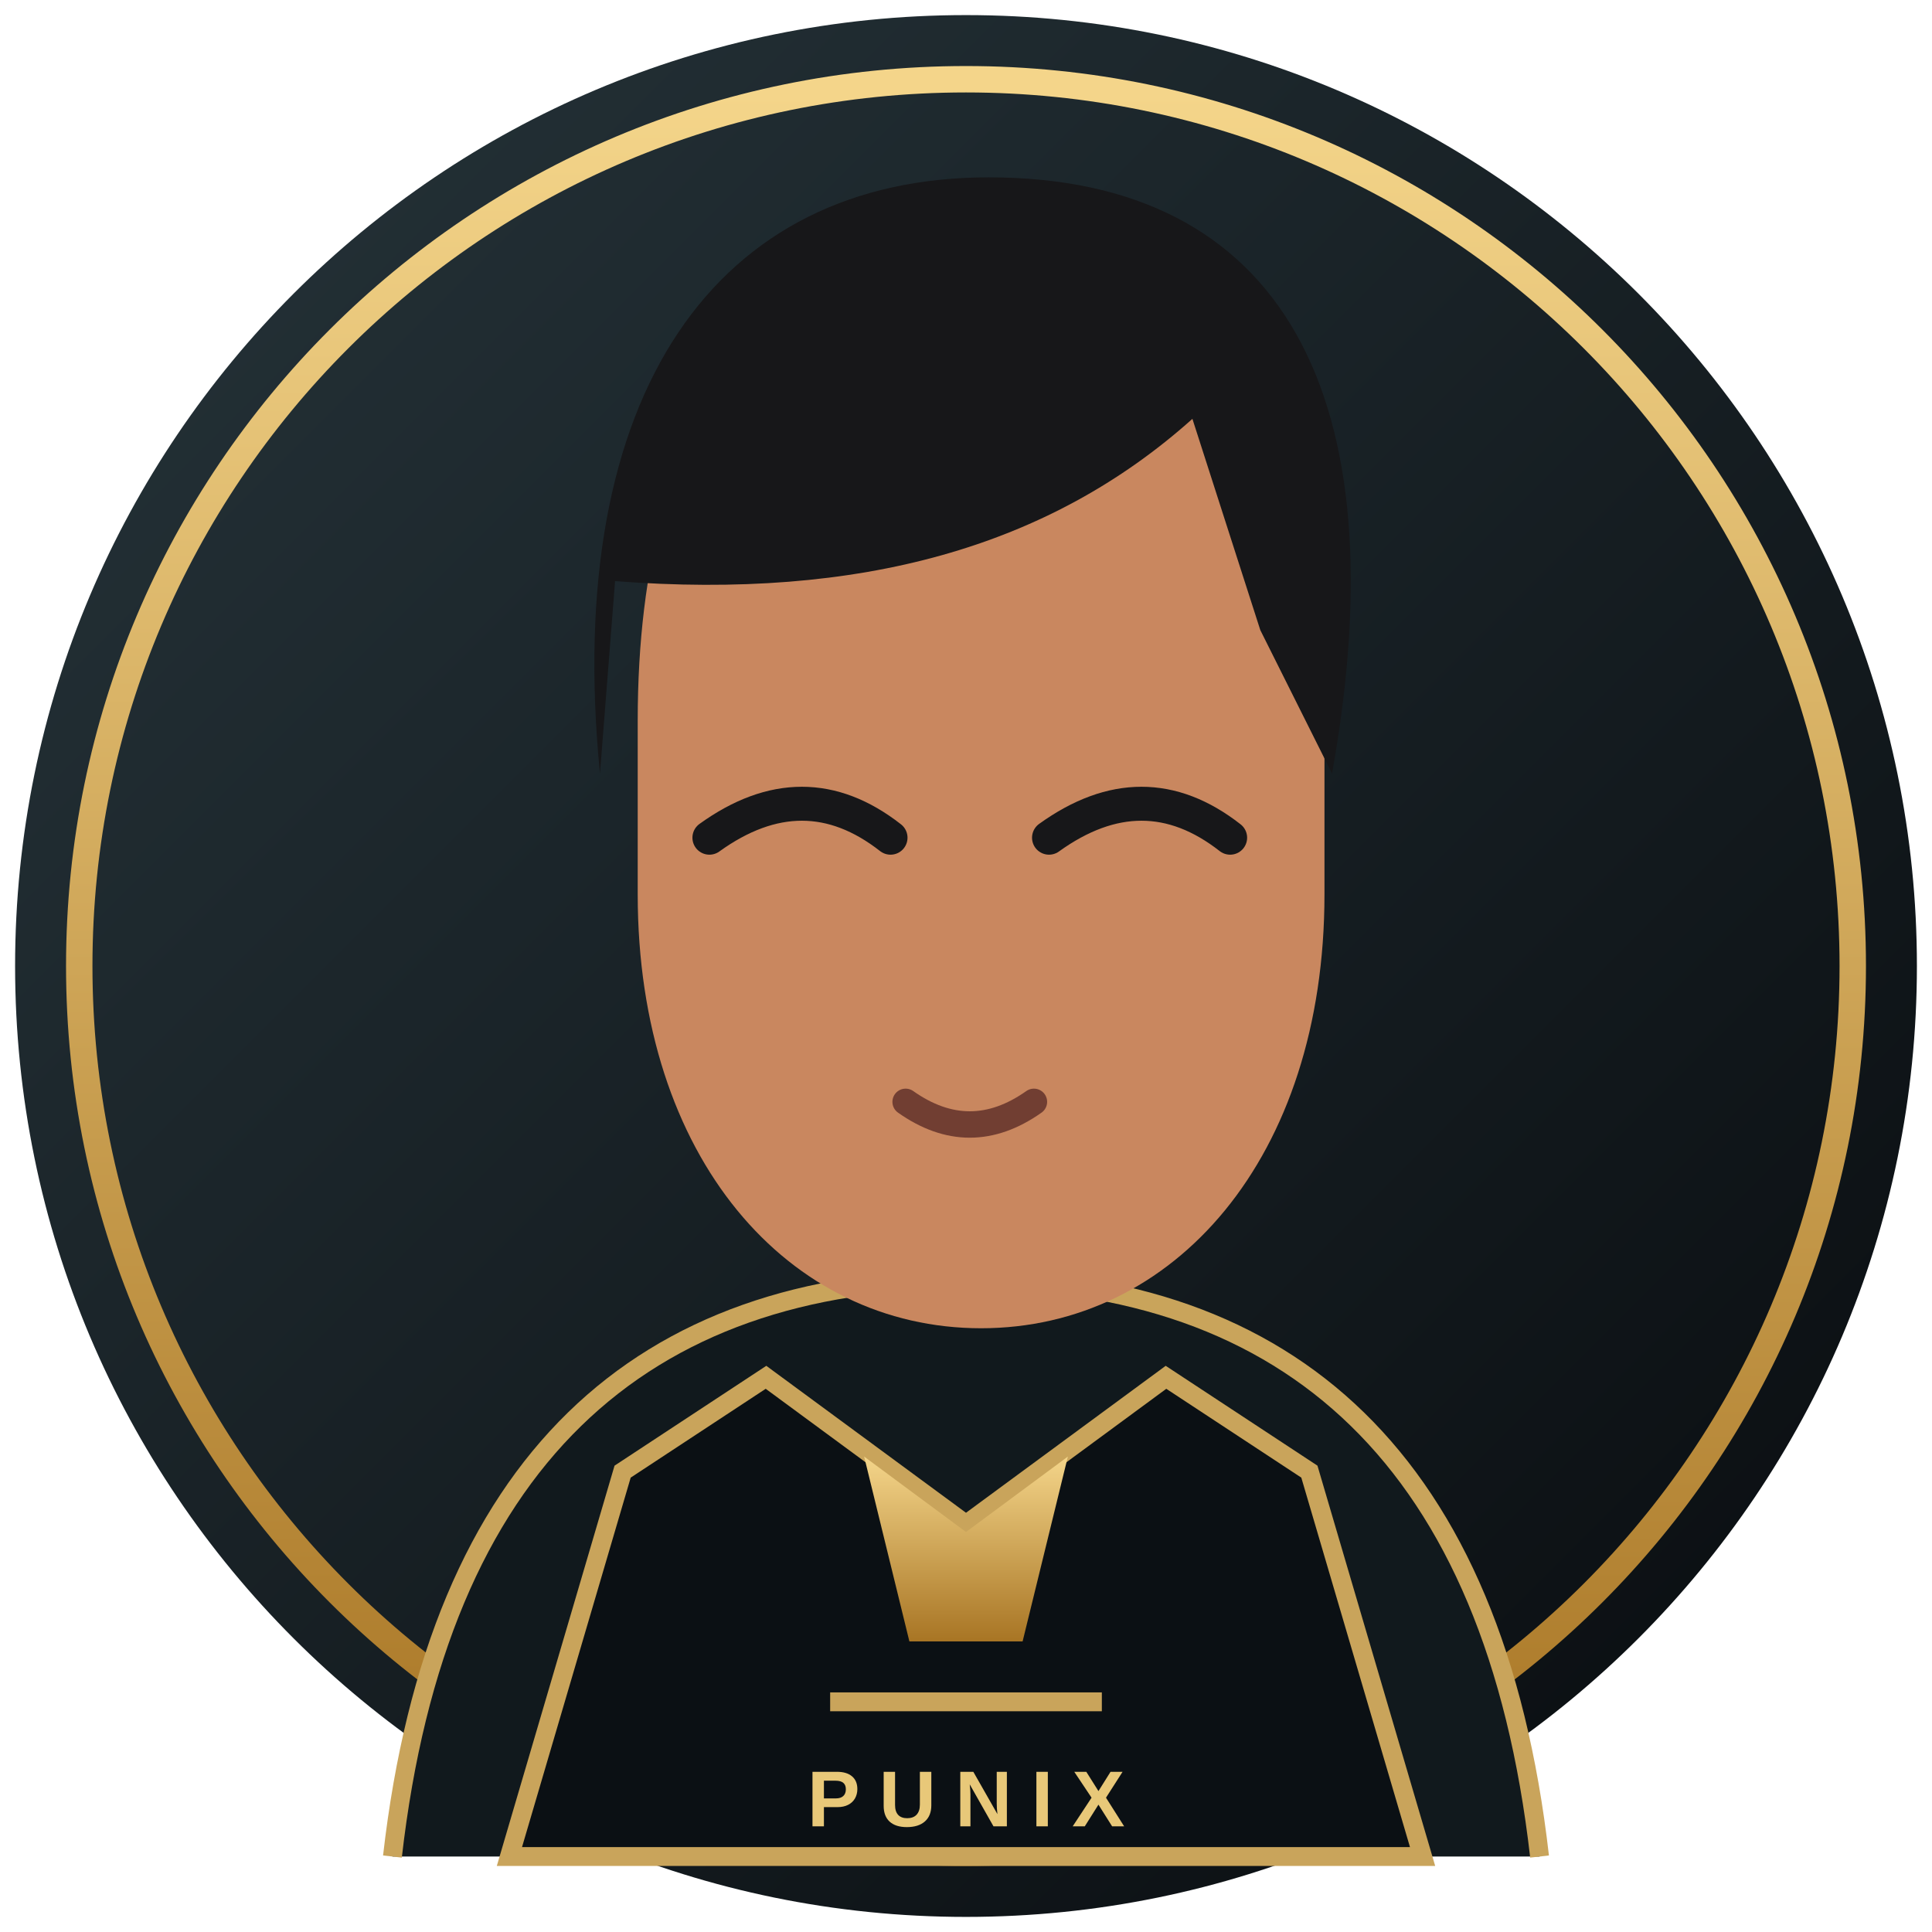
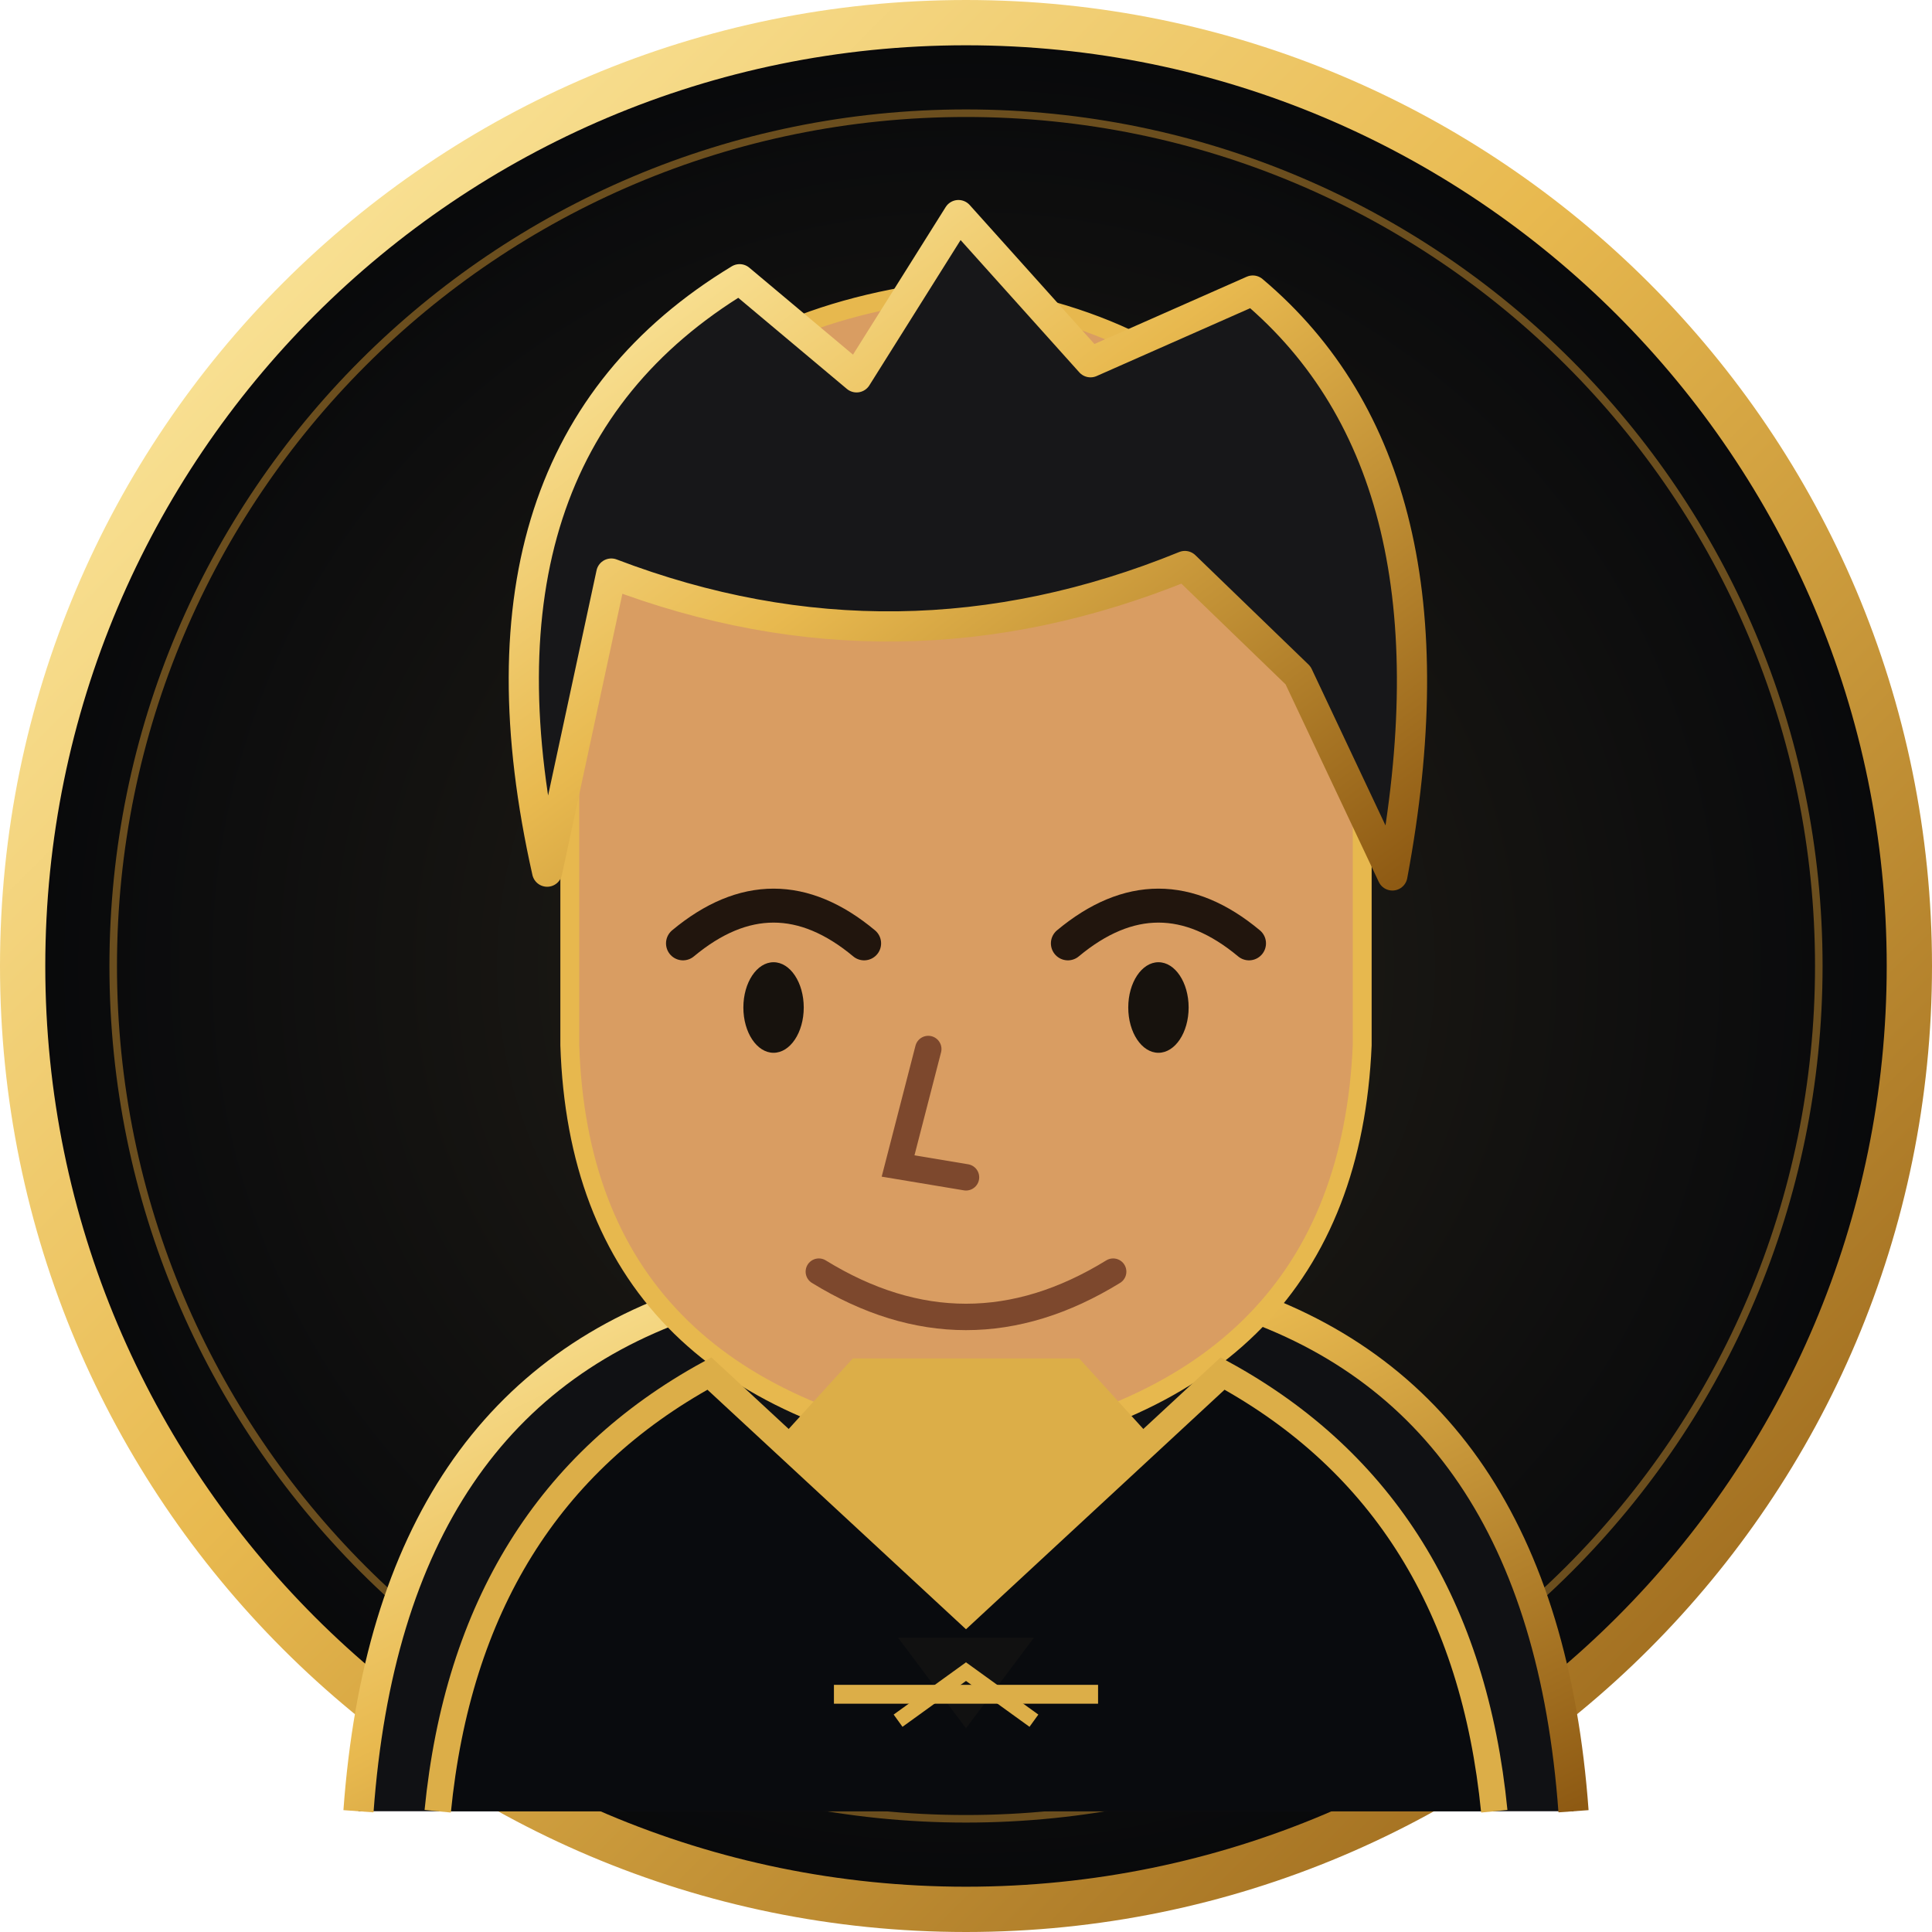
<svg xmlns="http://www.w3.org/2000/svg" viewBox="0 0 512 512">
  <defs>
-     <linearGradient id="bg" x2="1" y2="1">
-       <stop stop-color="#26343a" />
-       <stop offset="1" stop-color="#080b0e" />
-     </linearGradient>
-     <linearGradient id="gold" x2="0" y2="1">
-       <stop stop-color="#f4d58a" />
-       <stop offset="1" stop-color="#a87524" />
+     <radialGradient id="bg">
+       <stop stop-color="#242018" />
+       <stop offset="1" stop-color="#08090b" />
+     </radialGradient>
+     <linearGradient id="gold" x2="1" y2="1">
+       <stop stop-color="#fff0ae" />
+       <stop offset=".45" stop-color="#e8b94f" />
+       <stop offset="1" stop-color="#8e5a13" />
    </linearGradient>
  </defs>
-   <circle cx="256" cy="256" r="252" fill="url(#bg)" />
-   <circle cx="256" cy="256" r="235" fill="none" stroke="url(#gold)" stroke-width="7" />
-   <path d="M104 492c12-105 66-153 152-153s140 48 152 153" fill="#11191d" stroke="#c9a45b" stroke-width="5" />
-   <path d="M169 191c0-84 37-127 91-127s91 43 91 127v46c0 70-40 115-91 115s-91-45-91-115z" fill="#c9875f" />
-   <path d="M159 205c-10-101 31-158 103-158 78 0 109 58 91 158l-19-38-18-56c-38 34-88 48-153 43z" fill="#171719" />
-   <path d="M188 222q25-18 48 0m42 0q25-18 48 0" fill="none" stroke="#171719" stroke-width="9" stroke-linecap="round" />
-   <path d="M240 292q17 12 34 0" fill="none" stroke="#713e32" stroke-width="7" stroke-linecap="round" />
-   <path d="M203 365l53 39 53-39 38 25 30 102H135l30-102z" fill="#0b1014" stroke="#c9a45b" stroke-width="5" />
-   <path d="M229 386l27 20 27-20-12 49h-30z" fill="url(#gold)" />
-   <path d="M220 451h72" stroke="#c9a45b" stroke-width="5" />
-   <text x="256" y="484" fill="#e8c879" font-family="Arial,sans-serif" font-size="21" font-weight="bold" text-anchor="middle" letter-spacing="5">PUNIX</text>
+   <circle cx="256" cy="256" r="250" fill="url(#bg)" stroke="url(#gold)" stroke-width="12" />
+   <circle cx="256" cy="256" r="226" fill="none" stroke="#b9852e" stroke-opacity=".55" stroke-width="2" />
+   <path d="M95 480q8-110 92-136l69-22 69 22q84 26 92 136" fill="#101114" stroke="url(#gold)" stroke-width="8" />
+   <path d="M185 345l71 68 71-68-22-29h-98z" fill="#e6b84e" />
+   <path d="M151 208q-12-117 99-131 111 12 111 131v69q-4 92-105 108-102-16-105-108z" fill="#d99d62" stroke="#e7b84e" stroke-width="5" />
+   <path d="M145 231q-25-111 51-157l31 26 27-43 35 39 43-19q57 48 37 155l-25-53-30-29q-76 31-152 2z" fill="#171719" stroke="url(#gold)" stroke-width="8" stroke-linejoin="round" />
+   <path d="M181 250q24-20 48 0m54 0q24-20 48 0" fill="none" stroke="#21150d" stroke-width="9" stroke-linecap="round" />
+   <ellipse cx="205" cy="267" rx="8" ry="12" fill="#17120d" />
+   <ellipse cx="307" cy="267" rx="8" ry="12" fill="#17120d" />
+   <path d="M246 278l-8 31 18 3m-39 25q39 24 78 0" fill="none" stroke="#7d482d" stroke-width="7" stroke-linecap="round" />
+   <path d="M116 480q8-81 72-116l68 63 68-63q64 35 72 116" fill="#090b0e" stroke="#dcae48" stroke-width="7" />
+   <path d="M206 382l50 46 50-46-20-22h-60z" fill="#dcae48" />
+   <path d="M238 434h36l-18 24z" fill="#111" />
+   <path d="M221 449h70" stroke="#dcae48" stroke-width="5" />
+   <path d="M238 456l18-13 18 13" fill="none" stroke="#dcae48" stroke-width="4" />
</svg>
